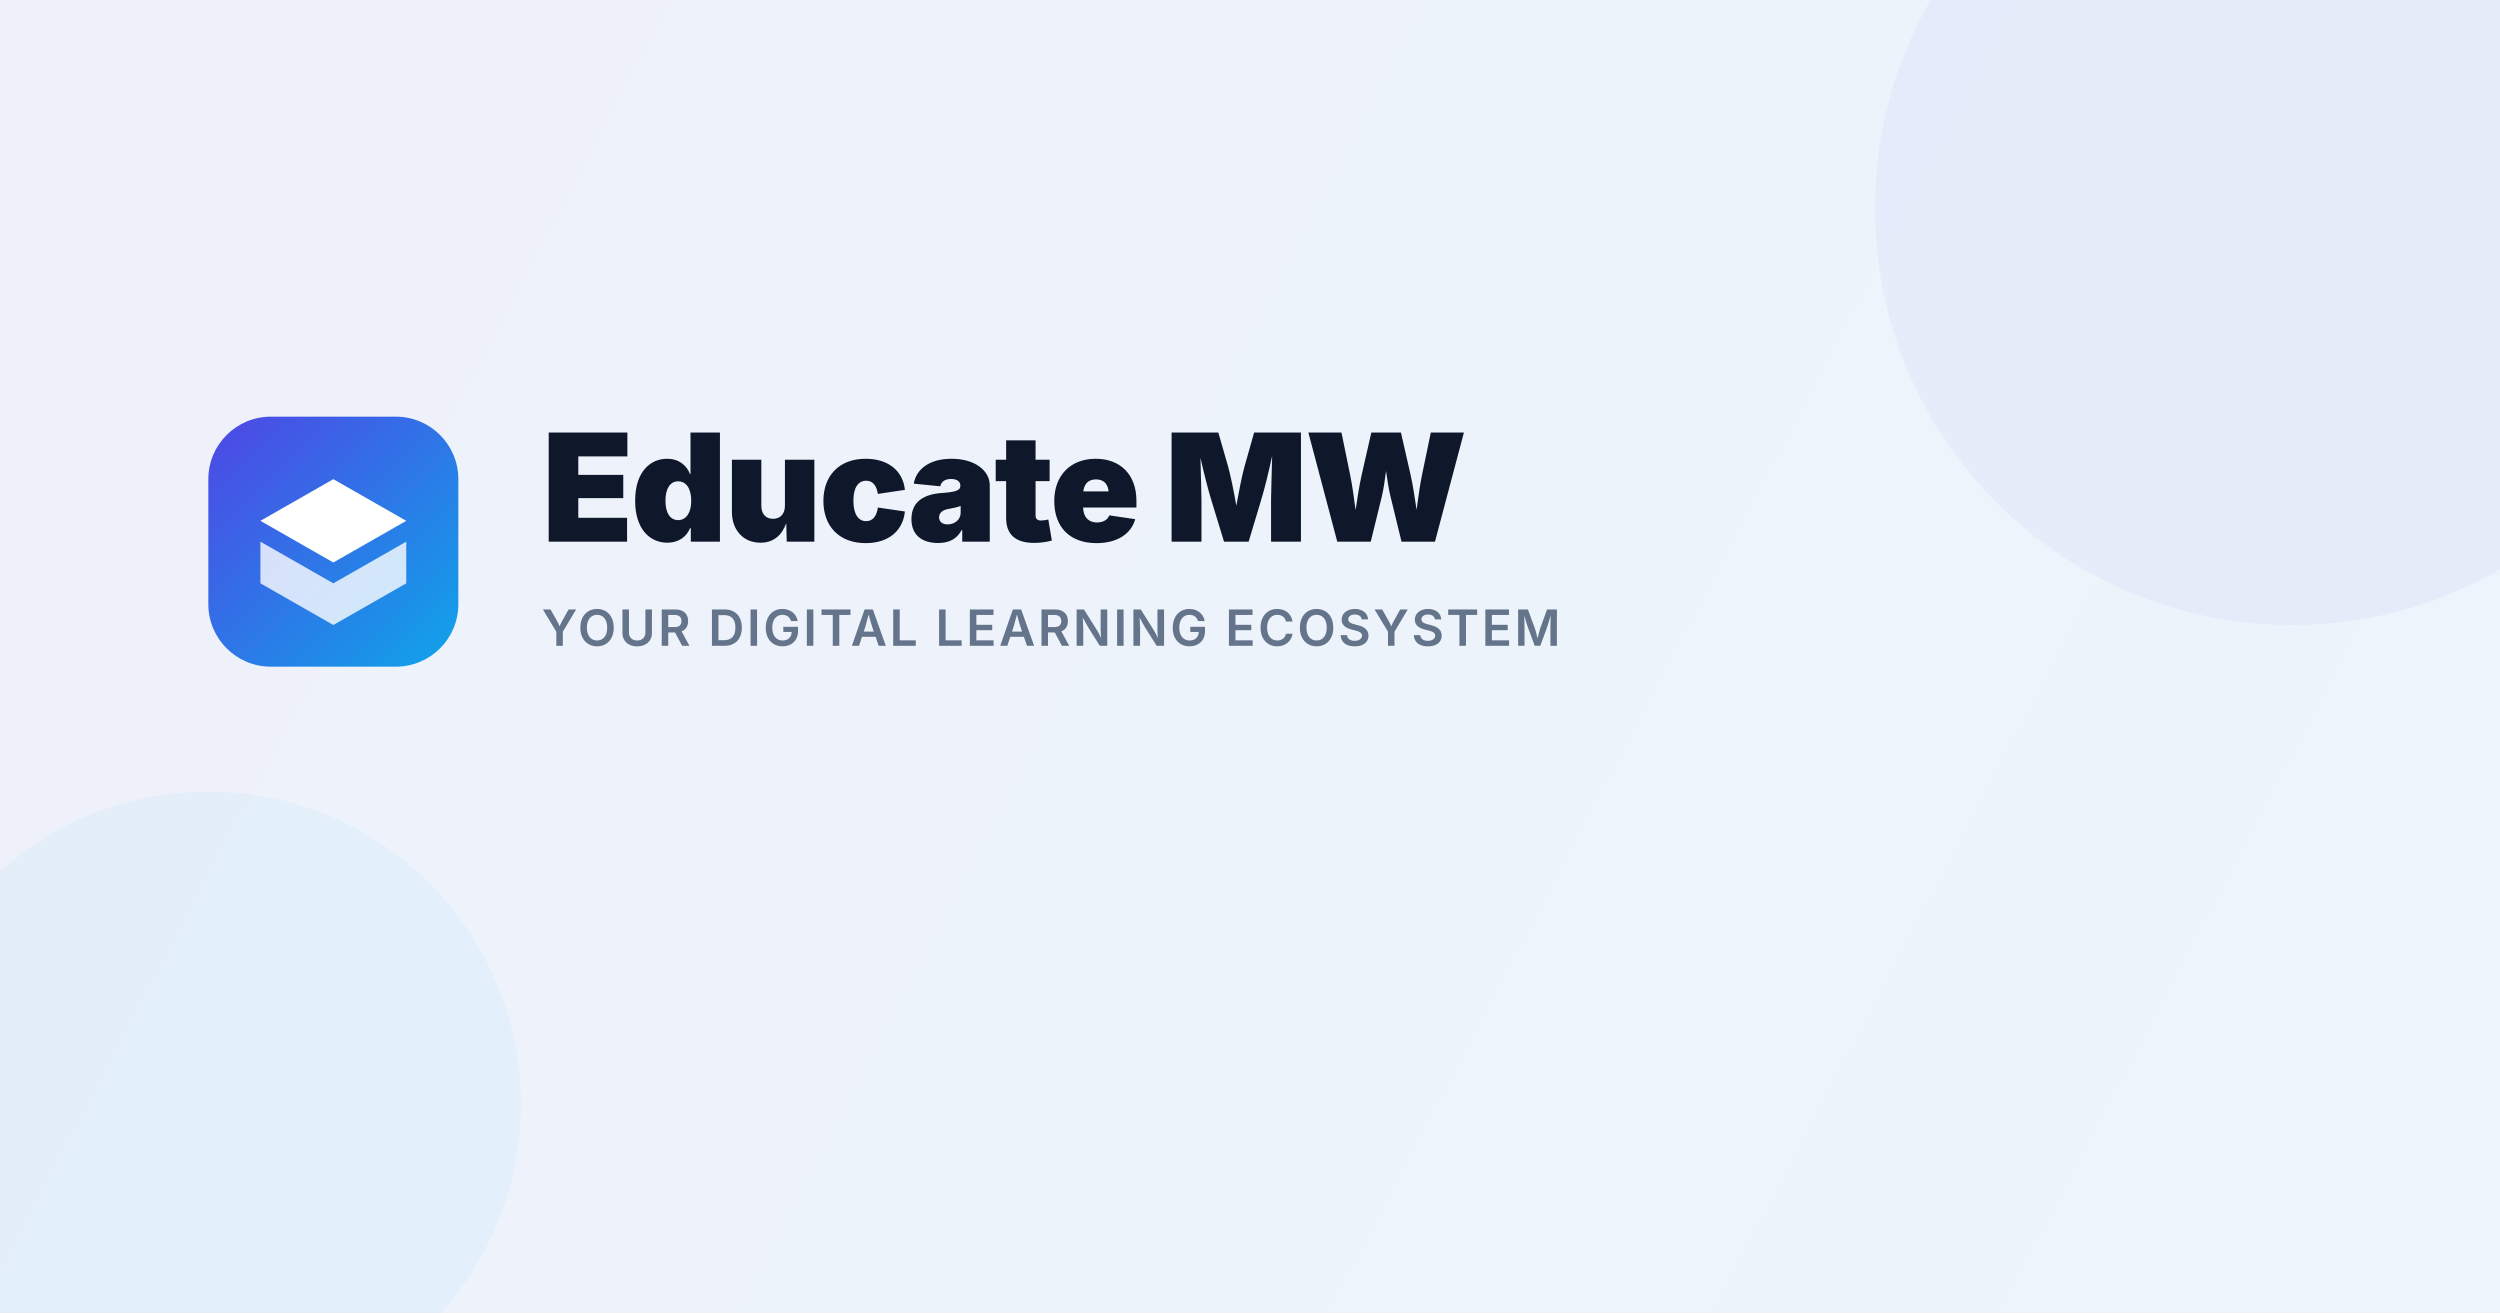
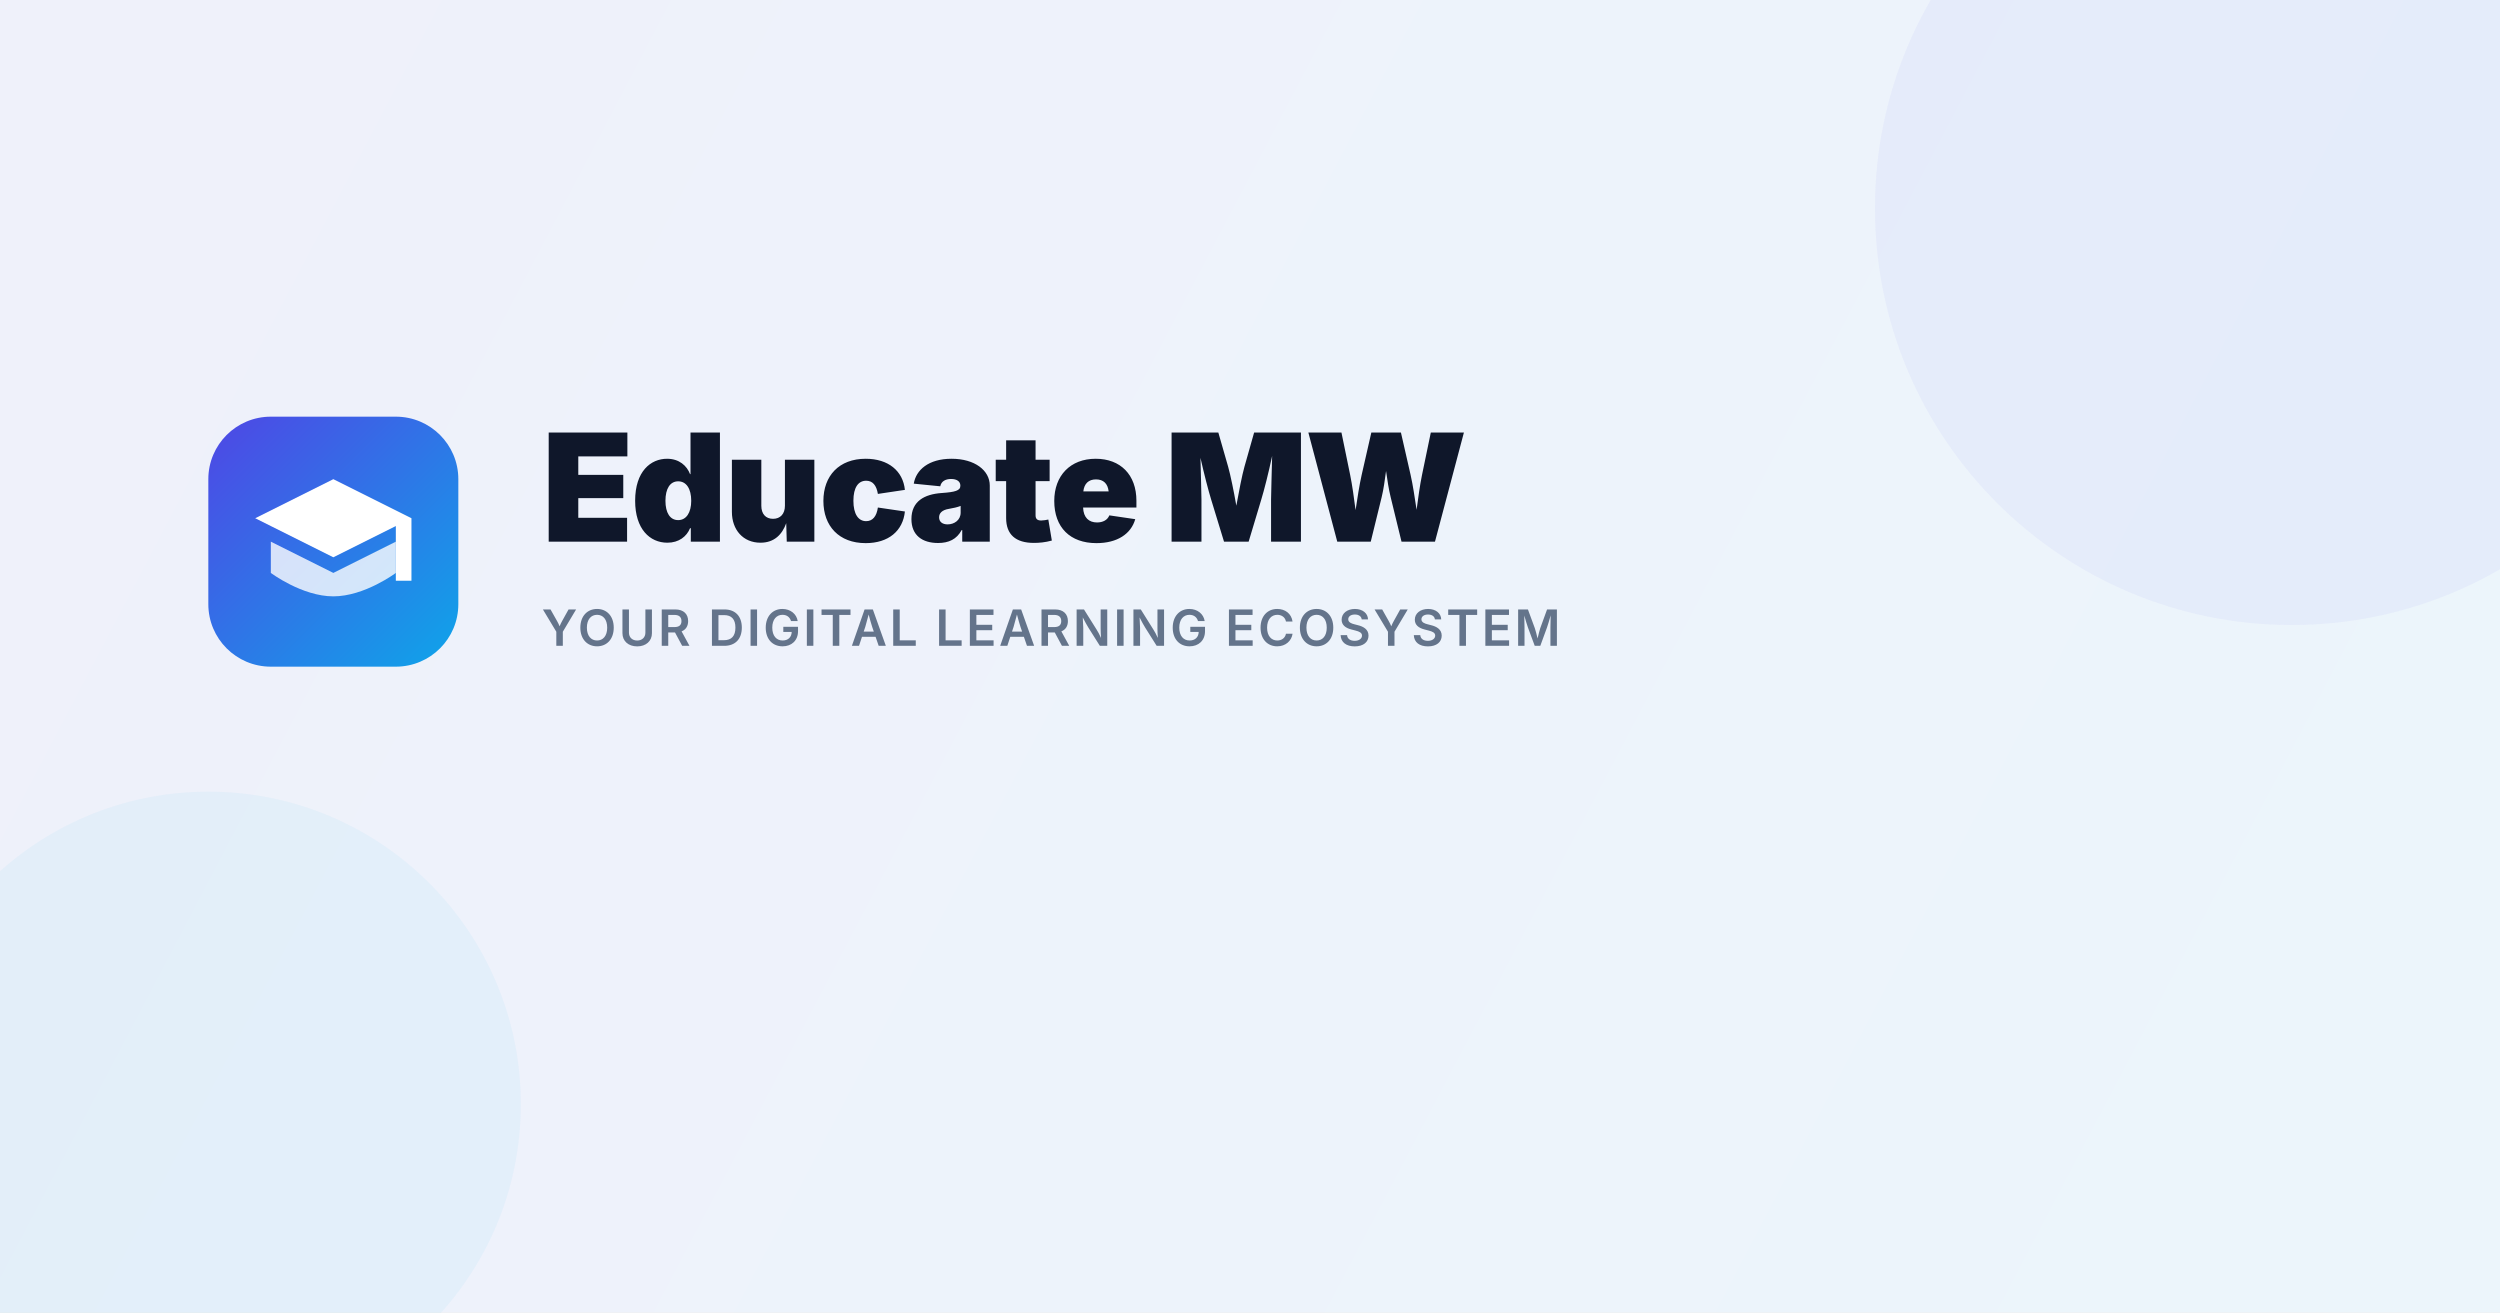
<svg xmlns="http://www.w3.org/2000/svg" width="1200" height="630" viewBox="0 0 1200 630" fill="none">
  <rect width="1200" height="630" fill="#F8FAFC" />
  <rect x="0" y="0" width="1200" height="630" fill="url(#paint0_linear)" fill-opacity="0.05" />
  <circle cx="1100" cy="100" r="200" fill="#4F46E5" fill-opacity="0.05" />
  <circle cx="100" cy="530" r="150" fill="#0EA5E9" fill-opacity="0.05" />
  <g transform="translate(100, 200)">
    <rect width="120" height="120" rx="30" fill="url(#paint1_linear)" />
-     <path d="M60 30L25 50L60 70L95 50L60 30Z" fill="white" />
-     <path d="M25 60V80L60 100L95 80V60L60 80L25 60Z" fill="white" fill-opacity="0.8" />
+     <path d="M60 30L22.5 48.75L60 67.5L90 52.5V78.75H97.5V48.75L60 30Z" fill="white" />
+     <path d="M60 75L30 60V75C30 75 45 86.25 60 86.25C75 86.25 90 75 90 75V60L60 75Z" fill="white" fill-opacity="0.8" />
    <text x="160" y="60" fill="#0F172A" font-family="Inter, sans-serif" font-size="72" font-weight="900" letter-spacing="-0.02em">Educate MW</text>
    <text x="160" y="110" fill="#64748B" font-family="Inter, sans-serif" font-size="24" font-weight="600" letter-spacing="0.05em">YOUR DIGITAL LEARNING ECOSYSTEM</text>
  </g>
  <defs>
    <linearGradient id="paint0_linear" x1="0" y1="0" x2="1200" y2="630" gradientUnits="userSpaceOnUse">
      <stop stop-color="#4F46E5" />
      <stop offset="1" stop-color="#0EA5E9" />
    </linearGradient>
    <linearGradient id="paint1_linear" x1="0" y1="0" x2="120" y2="120" gradientUnits="userSpaceOnUse">
      <stop stop-color="#4F46E5" />
      <stop offset="1" stop-color="#0EA5E9" />
    </linearGradient>
  </defs>
</svg>
